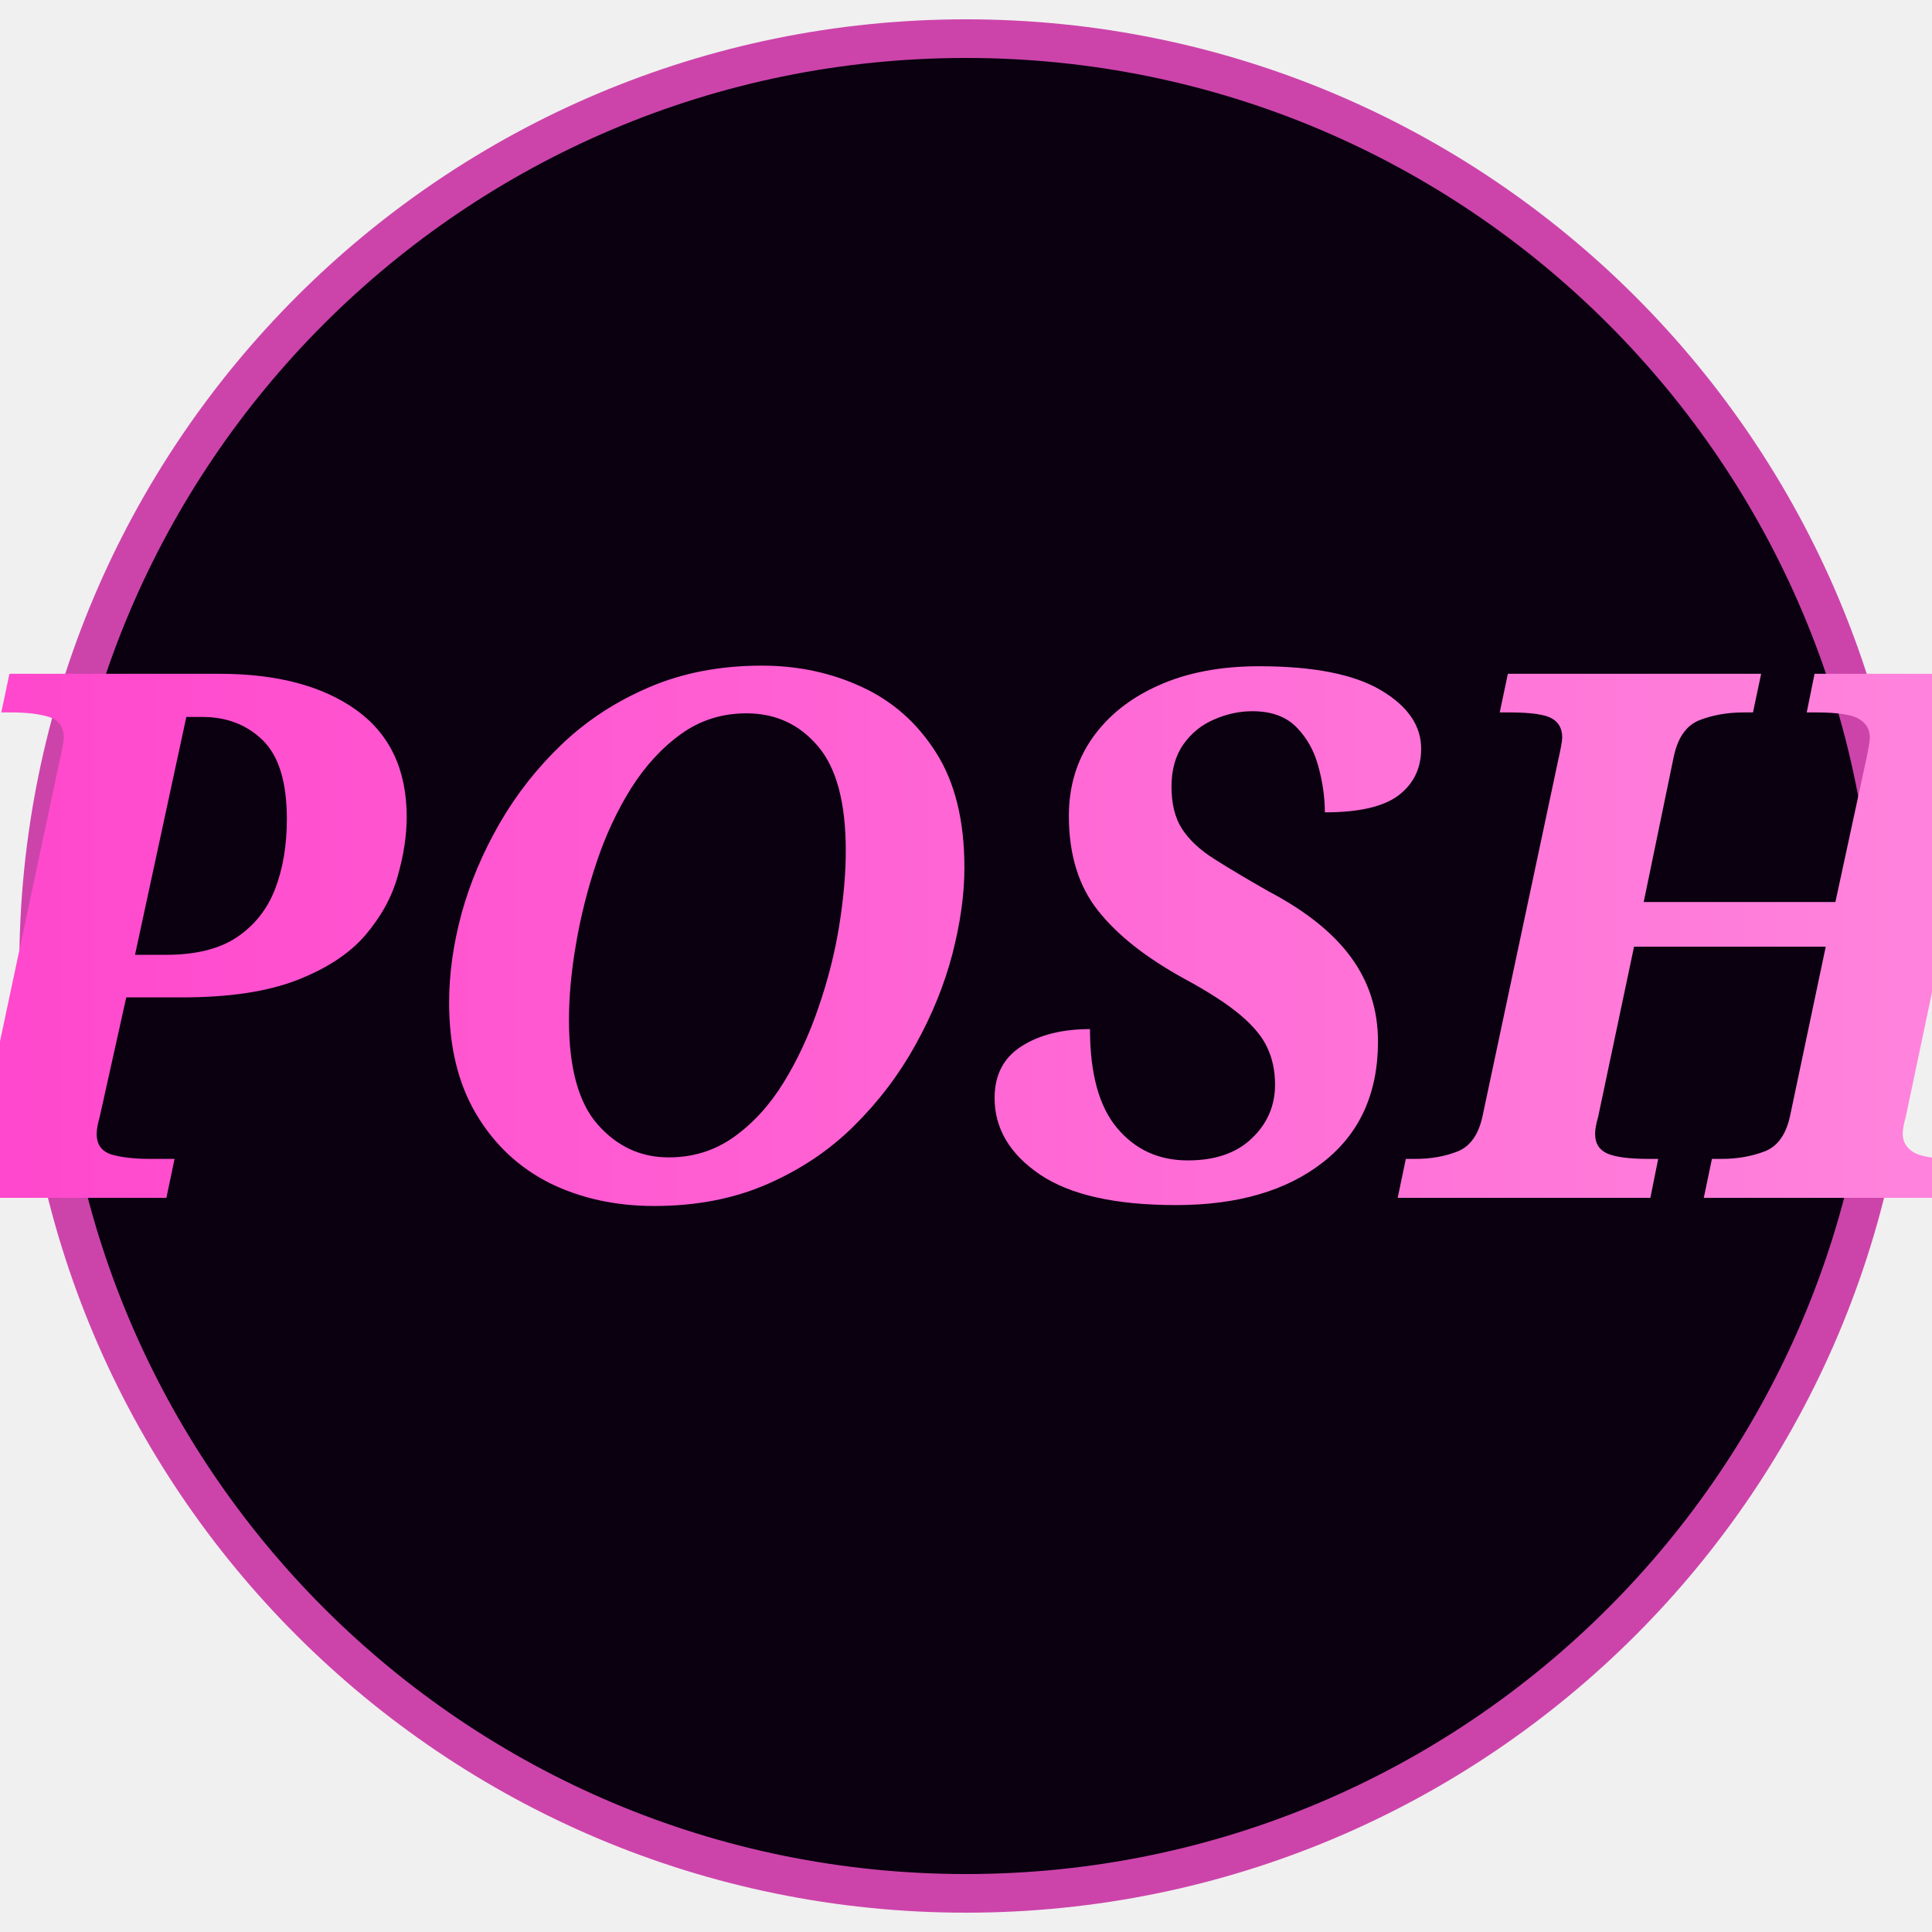
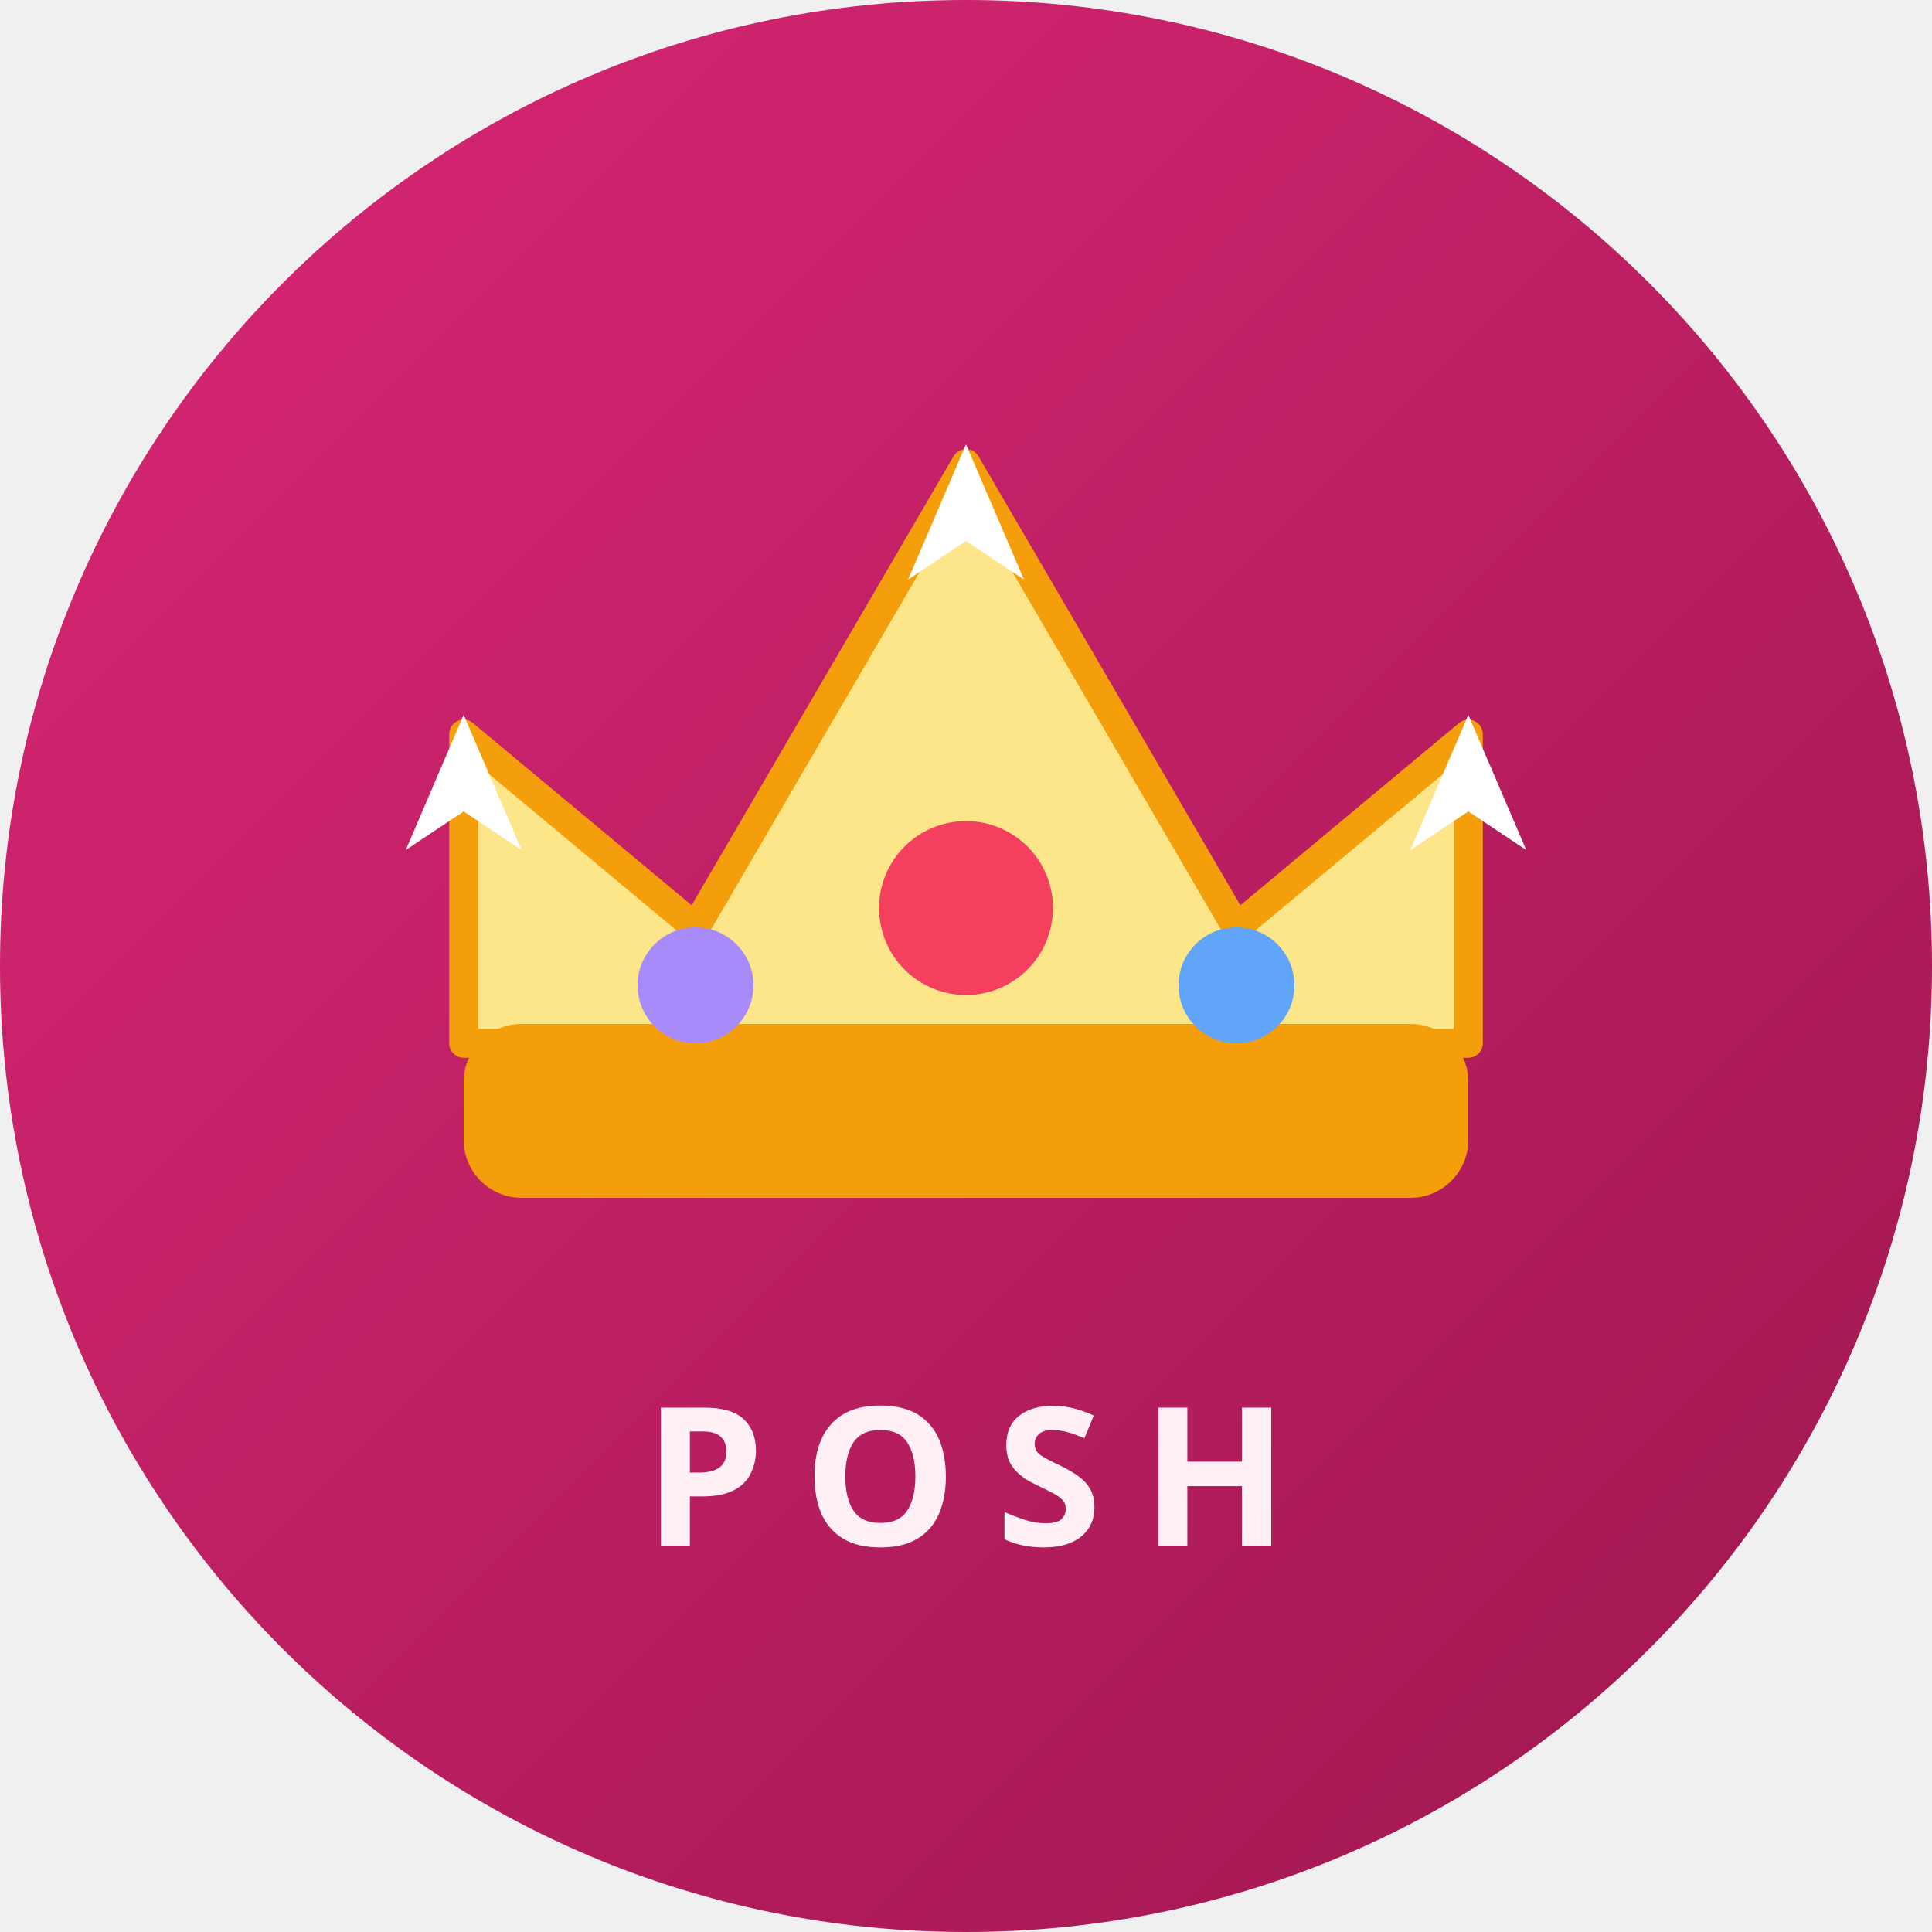
<svg xmlns="http://www.w3.org/2000/svg" viewBox="0 0 100 100">
-   <circle cx="50" cy="50" r="48" fill="#0a0010" stroke="#cc44aa" stroke-width="2" />
-   <text x="50" y="62" text-anchor="middle" font-family="Georgia,serif" font-size="38" font-weight="900" fill="url(#posh-grad)" font-style="italic">POSH</text>
  <defs>
-     <linearGradient id="posh-grad" x1="0%" y1="0%" x2="100%" y2="0%">
-       <stop offset="0%" stop-color="#ff44cc" />
-       <stop offset="100%" stop-color="#ff88dd" />
+     <linearGradient id="bg" x1="0%" y1="0%" x2="100%" y2="100%">
+       <stop offset="0%" stop-color="#db2777" />
+       <stop offset="100%" stop-color="#9d174d" />
    </linearGradient>
  </defs>
+   <circle cx="50" cy="50" r="50" fill="url(#bg)" />
+   <path d="M24,54 L24,38 L36,48 L50,24 L64,48 L76,38 L76,54 Z" fill="#fde68a" stroke="#f59e0b" stroke-width="1.5" stroke-linejoin="round" />
+   <rect x="24" y="53" width="52" height="9" rx="3" fill="#f59e0b" />
+   <polygon points="50,23 53,30 50,28 47,30" fill="#fff" />
+   <polygon points="24,37 27,44 24,42 21,44" fill="#fff" />
+   <polygon points="76,37 79,44 76,42 73,44" fill="#fff" />
+   <circle cx="50" cy="47" r="4.5" fill="#f43f5e" />
+   <circle cx="36" cy="51" r="3" fill="#a78bfa" />
+   <circle cx="64" cy="51" r="3" fill="#60a5fa" />
+   <text x="50" y="80" text-anchor="middle" font-family="Arial Black,sans-serif" font-size="10" font-weight="900" fill="#fff0f6" letter-spacing="2">POSH</text>
</svg>
